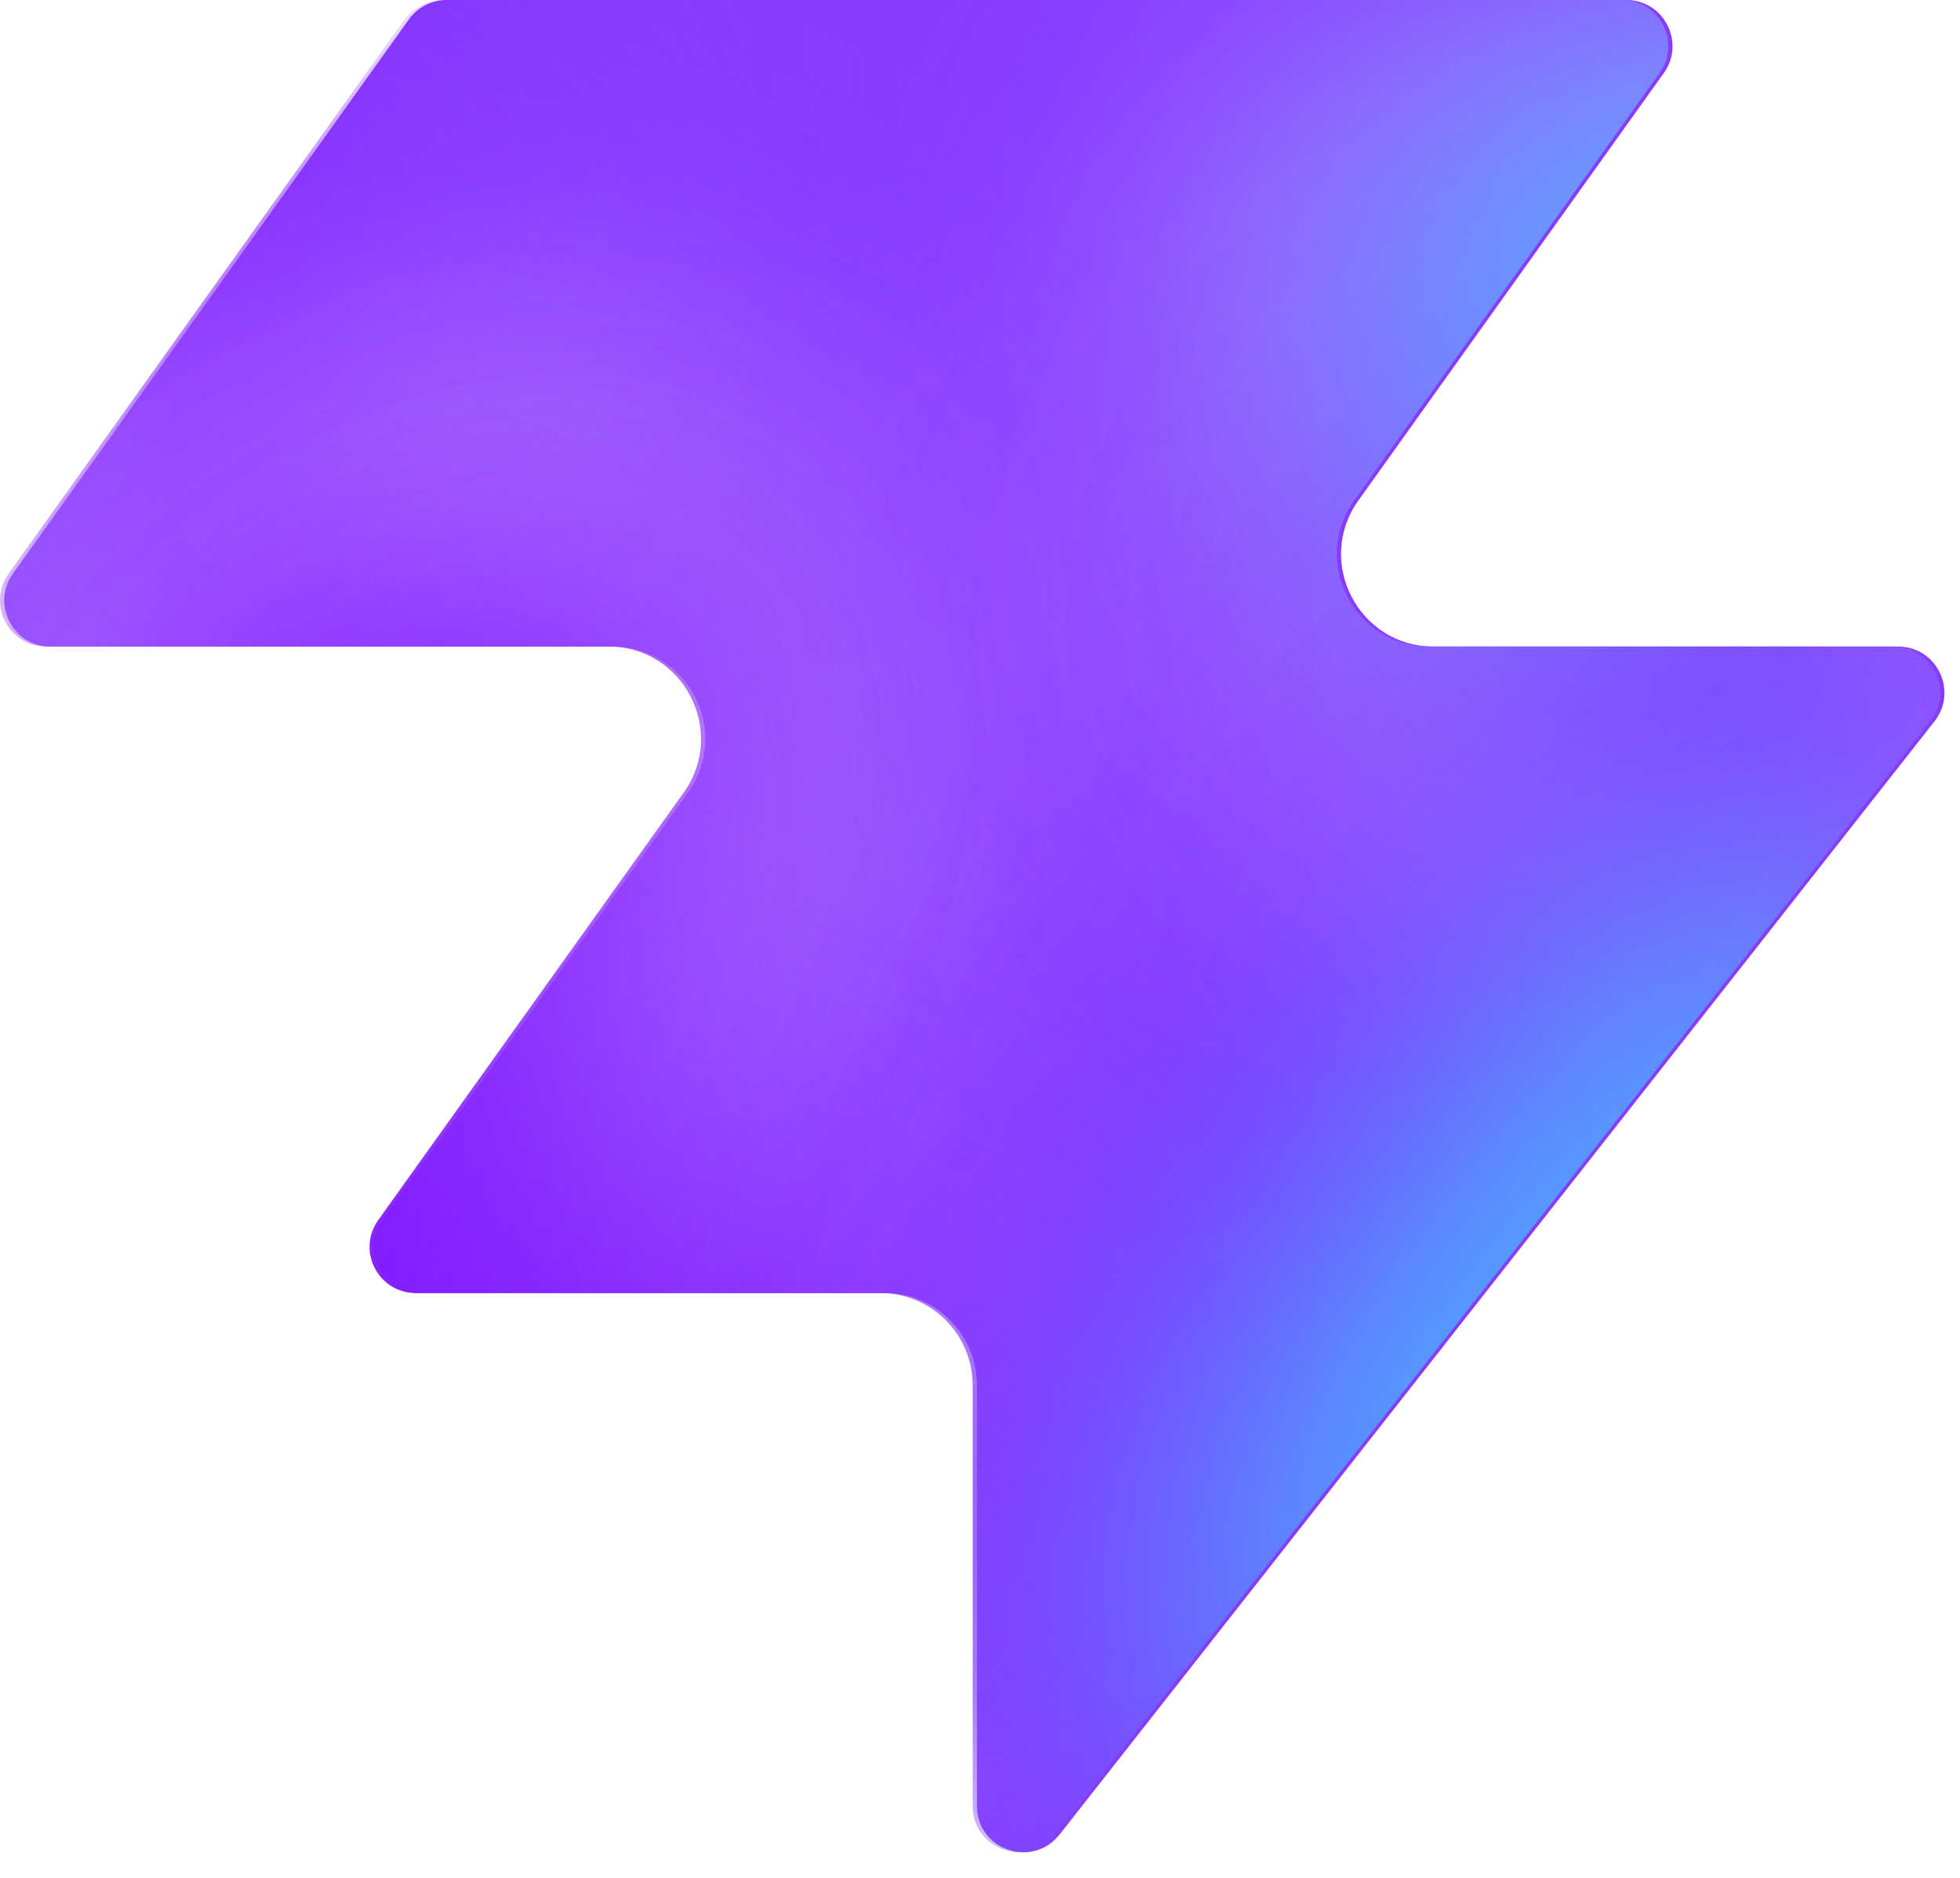
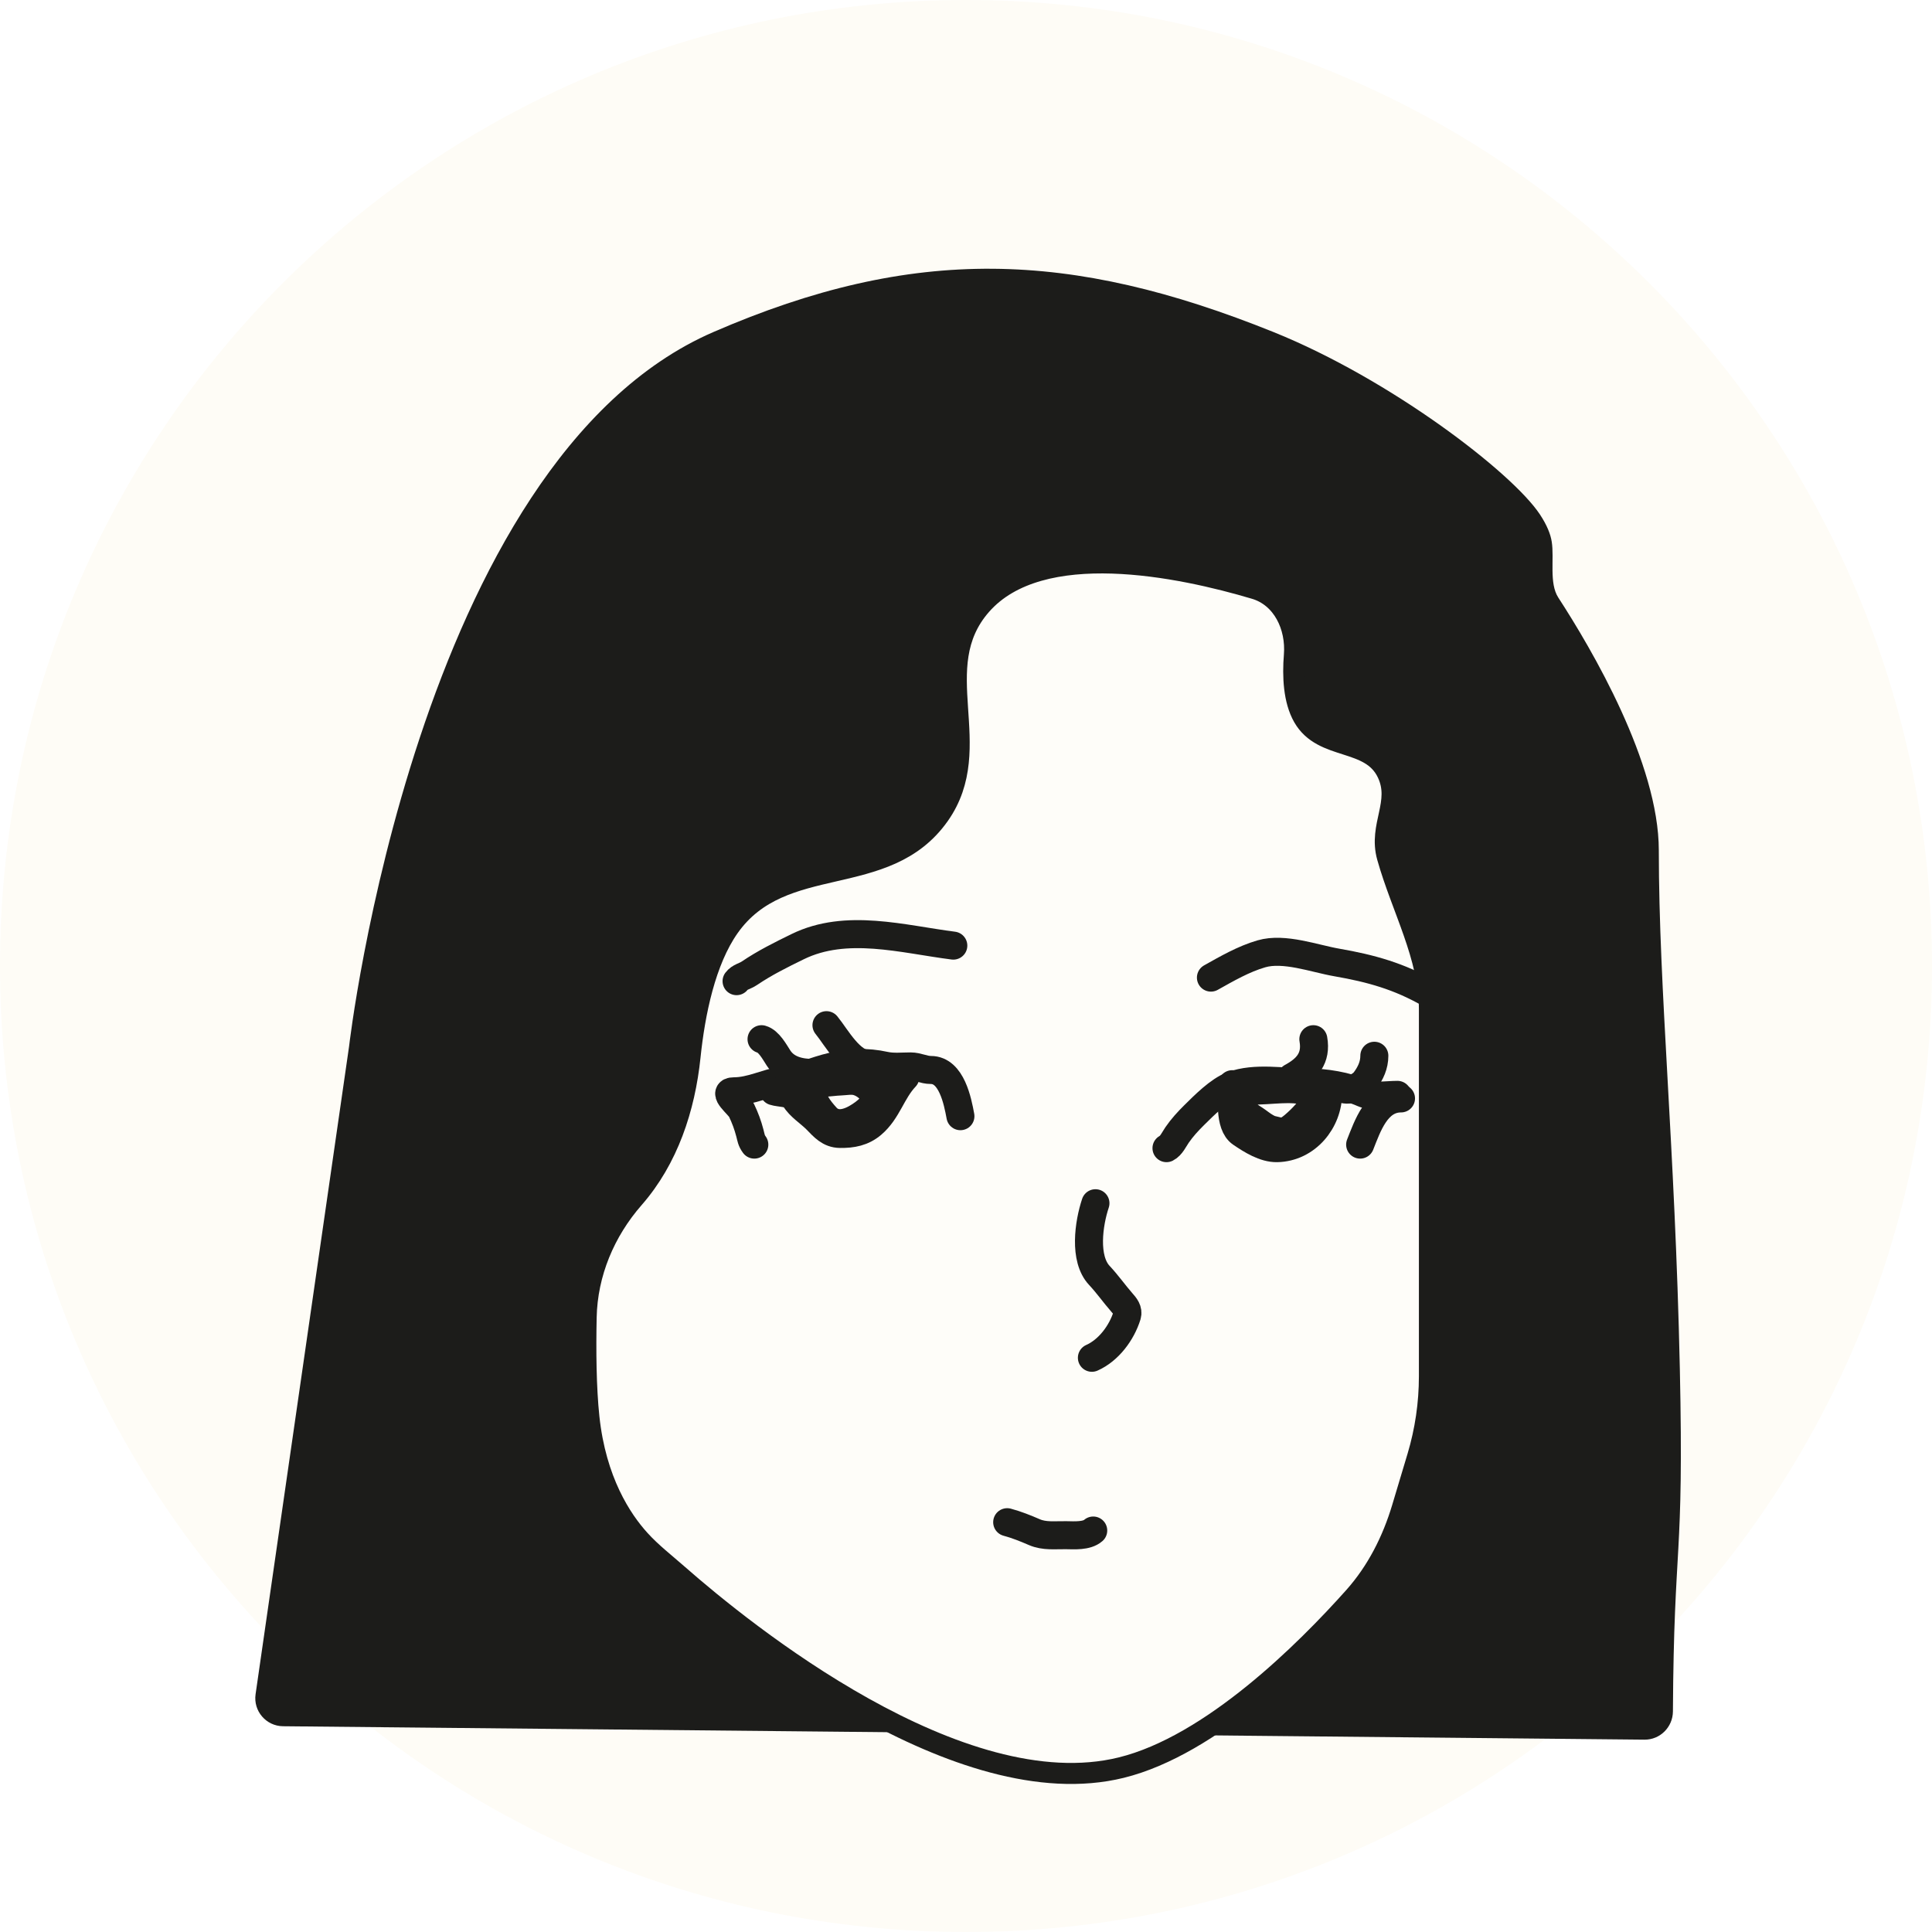
- <svg xmlns="http://www.w3.org/2000/svg" width="48" height="46" fill="none" viewBox="0 0 48 46">
-   <path fill="#863bff" d="M25.946 44.938c-.664.845-2.021.375-2.021-.698V33.937a2.26 2.26 0 0 0-2.262-2.262H10.287c-.92 0-1.456-1.04-.92-1.788l7.48-10.471c1.07-1.497 0-3.578-1.842-3.578H1.237c-.92 0-1.456-1.04-.92-1.788L10.013.474c.214-.297.556-.474.92-.474h28.894c.92 0 1.456 1.04.92 1.788l-7.48 10.471c-1.07 1.498 0 3.579 1.842 3.579h11.377c.943 0 1.473 1.088.89 1.83L25.947 44.94z" style="fill:#863bff;fill:color(display-p3 .525 .23 1);fill-opacity:1" />
-   <mask id="a" width="48" height="46" x="0" y="0" maskUnits="userSpaceOnUse" style="mask-type:alpha">
-     <path fill="#000" d="M25.842 44.938c-.664.844-2.021.375-2.021-.698V33.937a2.26 2.26 0 0 0-2.262-2.262H10.183c-.92 0-1.456-1.04-.92-1.788l7.48-10.471c1.07-1.498 0-3.579-1.842-3.579H1.133c-.92 0-1.456-1.04-.92-1.787L9.91.473c.214-.297.556-.474.92-.474h28.894c.92 0 1.456 1.04.92 1.788l-7.48 10.471c-1.07 1.498 0 3.578 1.842 3.578h11.377c.943 0 1.473 1.088.89 1.832L25.843 44.94z" style="fill:#000;fill-opacity:1" />
-   </mask>
-   <g mask="url(#a)">
-     <g filter="url(#b)">
-       <ellipse cx="5.508" cy="14.704" fill="#ede6ff" rx="5.508" ry="14.704" style="fill:#ede6ff;fill:color(display-p3 .927 .903 1);fill-opacity:1" transform="matrix(.00324 1 1 -.00324 -4.47 31.516)" />
-     </g>
-     <g filter="url(#c)">
-       <ellipse cx="10.399" cy="29.851" fill="#ede6ff" rx="10.399" ry="29.851" style="fill:#ede6ff;fill:color(display-p3 .927 .903 1);fill-opacity:1" transform="matrix(.00324 1 1 -.00324 -39.328 7.883)" />
-     </g>
-     <g filter="url(#d)">
-       <ellipse cx="5.508" cy="30.487" fill="#7e14ff" rx="5.508" ry="30.487" style="fill:#7e14ff;fill:color(display-p3 .492 .077 1);fill-opacity:1" transform="rotate(89.814 -25.913 -14.639)scale(1 -1)" />
-     </g>
-     <g filter="url(#e)">
-       <ellipse cx="5.508" cy="30.599" fill="#7e14ff" rx="5.508" ry="30.599" style="fill:#7e14ff;fill:color(display-p3 .492 .077 1);fill-opacity:1" transform="rotate(89.814 -32.644 -3.334)scale(1 -1)" />
-     </g>
-     <g filter="url(#f)">
-       <ellipse cx="5.508" cy="30.599" fill="#7e14ff" rx="5.508" ry="30.599" style="fill:#7e14ff;fill:color(display-p3 .492 .077 1);fill-opacity:1" transform="matrix(.00324 1 1 -.00324 -34.34 30.47)" />
-     </g>
-     <g filter="url(#g)">
-       <ellipse cx="14.072" cy="22.078" fill="#ede6ff" rx="14.072" ry="22.078" style="fill:#ede6ff;fill:color(display-p3 .927 .903 1);fill-opacity:1" transform="rotate(93.35 24.506 48.493)scale(-1 1)" />
-     </g>
-     <g filter="url(#h)">
-       <ellipse cx="3.47" cy="21.501" fill="#7e14ff" rx="3.47" ry="21.501" style="fill:#7e14ff;fill:color(display-p3 .492 .077 1);fill-opacity:1" transform="rotate(89.009 28.708 47.59)scale(-1 1)" />
-     </g>
-     <g filter="url(#i)">
-       <ellipse cx="3.47" cy="21.501" fill="#7e14ff" rx="3.47" ry="21.501" style="fill:#7e14ff;fill:color(display-p3 .492 .077 1);fill-opacity:1" transform="rotate(89.009 28.708 47.59)scale(-1 1)" />
-     </g>
-     <g filter="url(#j)">
-       <ellipse cx=".387" cy="8.972" fill="#7e14ff" rx="4.407" ry="29.108" style="fill:#7e14ff;fill:color(display-p3 .492 .077 1);fill-opacity:1" transform="rotate(39.51 .387 8.972)" />
-     </g>
-     <g filter="url(#k)">
-       <ellipse cx="47.523" cy="-6.092" fill="#7e14ff" rx="4.407" ry="29.108" style="fill:#7e14ff;fill:color(display-p3 .492 .077 1);fill-opacity:1" transform="rotate(37.892 47.523 -6.092)" />
-     </g>
-     <g filter="url(#l)">
-       <ellipse cx="41.412" cy="6.333" fill="#47bfff" rx="5.971" ry="9.665" style="fill:#47bfff;fill:color(display-p3 .28 .748 1);fill-opacity:1" transform="rotate(37.892 41.412 6.333)" />
-     </g>
-     <g filter="url(#m)">
-       <ellipse cx="-1.879" cy="38.332" fill="#7e14ff" rx="4.407" ry="29.108" style="fill:#7e14ff;fill:color(display-p3 .492 .077 1);fill-opacity:1" transform="rotate(37.892 -1.88 38.332)" />
-     </g>
-     <g filter="url(#n)">
-       <ellipse cx="-1.879" cy="38.332" fill="#7e14ff" rx="4.407" ry="29.108" style="fill:#7e14ff;fill:color(display-p3 .492 .077 1);fill-opacity:1" transform="rotate(37.892 -1.88 38.332)" />
-     </g>
-     <g filter="url(#o)">
-       <ellipse cx="35.651" cy="29.907" fill="#7e14ff" rx="4.407" ry="29.108" style="fill:#7e14ff;fill:color(display-p3 .492 .077 1);fill-opacity:1" transform="rotate(37.892 35.651 29.907)" />
-     </g>
-     <g filter="url(#p)">
-       <ellipse cx="38.418" cy="32.4" fill="#47bfff" rx="5.971" ry="15.297" style="fill:#47bfff;fill:color(display-p3 .28 .748 1);fill-opacity:1" transform="rotate(37.892 38.418 32.4)" />
+ <svg xmlns="http://www.w3.org/2000/svg" viewBox="0 0 64 64" fill="none">
+   <circle cx="32" cy="32" r="32" fill="#fefcf6" />
+   <g transform="translate(32 34) scale(-0.92 0.92) translate(-25.74 -27.28)">
+     <g id="Avatar">
+       <path id="Vector 22" d="M47.954 28.005L51.32 51.327C51.407 51.931 50.942 52.474 50.332 52.48L1.308 52.963C0.747 52.968 0.29 52.509 0.286 51.948C0.25 45.695 -0.116 46.639 0.037 39.606C0.213 31.523 0.793 25.988 0.794 20.944C0.794 17.802 3.208 13.695 4.413 11.841C4.752 11.318 4.552 10.442 4.65 9.827C4.692 9.56 4.818 9.234 5.081 8.838C6.09 7.325 10.459 3.977 14.664 2.281C21.972 -0.664 27.612 -0.855 34.84 2.281C45.532 6.921 47.954 28.005 47.954 28.005Z" fill="#1C1C1A" />
+       <path id="Vector 23" d="M13.593 16.14C13.937 15.538 13.978 14.683 13.916 13.915C13.833 12.876 14.338 11.816 15.338 11.52C18.014 10.724 23.05 9.664 25.194 12.105C27.182 14.369 24.971 17.209 26.707 19.671C28.637 22.408 32.343 20.97 34.273 23.706C35.133 24.926 35.512 26.793 35.676 28.367C35.869 30.225 36.472 32.056 37.702 33.462C38.75 34.659 39.385 36.166 39.417 37.756C39.441 38.916 39.432 40.281 39.317 41.36C39.074 43.645 38.152 45.043 37.492 45.77C37.071 46.236 36.569 46.621 36.098 47.036C33.752 49.096 25.971 55.405 20.15 53.97C16.912 53.172 13.514 49.788 11.765 47.827C10.945 46.907 10.385 45.799 10.031 44.619L9.479 42.778C9.197 41.838 9.054 40.861 9.054 39.879V26.665C9.054 24.755 10.05 23.023 10.567 21.184C10.887 20.047 10.061 19.226 10.567 18.158C11.175 16.874 12.888 17.374 13.593 16.14Z" fill="#FEFDF9" stroke="#1C1C1A" stroke-width="0.757" />
+       <g id="Avatar Outline">
+         <path id="Vector 22_2" d="M26.197 24.372C28.025 24.139 30.047 23.553 31.798 24.408C32.402 24.703 32.983 24.991 33.539 25.367C33.704 25.479 33.884 25.496 34.001 25.652" stroke="#1C1C1A" stroke-width="1.009" stroke-linecap="round" />
+         <path id="Vector 23_2" d="M16.921 25.524C16.344 25.201 15.746 24.854 15.105 24.668C14.282 24.428 13.195 24.84 12.383 24.98C11.155 25.193 10.143 25.477 9.053 26.1" stroke="#1C1C1A" stroke-width="1.009" stroke-linecap="round" />
+         <path id="Vector 24" d="M18.521 31.665C18.35 31.579 18.245 31.344 18.141 31.192C17.962 30.931 17.75 30.7 17.526 30.478C17.176 30.132 16.629 29.578 16.158 29.405C15.316 29.096 14.32 29.298 13.446 29.298C12.813 29.298 12.029 29.425 11.453 29.682C11.098 29.839 10.589 29.746 10.205 29.746" stroke="#1C1C1A" stroke-width="1.009" stroke-linecap="round" />
+         <path id="Vector 25" d="M16.154 29.362C16.154 29.818 16.281 30.821 15.834 31.125C15.471 31.372 14.993 31.674 14.541 31.665C13.47 31.643 12.7 30.688 12.7 29.682" stroke="#1C1C1A" stroke-width="1.009" stroke-linecap="round" />
+         <path id="Vector 26" d="M12.252 29.49C12.001 29.672 11.536 29.456 11.371 29.234C11.17 28.963 11.037 28.676 11.037 28.338" stroke="#1C1C1A" stroke-width="1.009" stroke-linecap="round" />
+         <path id="Vector 27" d="M14.017 29.113C13.464 28.813 13.111 28.432 13.233 27.742" stroke="#1C1C1A" stroke-width="1.009" stroke-linecap="round" />
+         <path id="Vector 28" d="M10.077 29.874C10.959 29.874 11.285 30.879 11.548 31.537" stroke="#1C1C1A" stroke-width="1.009" stroke-linecap="round" />
+         <path id="Vector 29" d="M25.941 30.514C26.04 29.977 26.259 28.85 27.004 28.85C27.261 28.85 27.477 28.722 27.732 28.722C28.034 28.722 28.36 28.759 28.656 28.694C29.319 28.549 29.912 28.576 30.561 28.726C31.158 28.864 31.759 29.138 32.363 29.23C32.941 29.319 33.483 29.618 34.097 29.618C34.571 29.618 33.914 30.111 33.824 30.3C33.69 30.582 33.599 30.827 33.522 31.121C33.476 31.294 33.471 31.391 33.362 31.537" stroke="#1C1C1A" stroke-width="1.009" stroke-linecap="round" />
+         <path id="Vector 30" d="M33.102 27.742C32.837 27.814 32.631 28.203 32.49 28.42C32.215 28.845 31.724 28.957 31.246 28.957" stroke="#1C1C1A" stroke-width="1.009" stroke-linecap="round" />
+         <path id="Vector 31" d="M30.764 27.237C30.403 27.678 29.896 28.645 29.229 28.645" stroke="#1C1C1A" stroke-width="1.009" stroke-linecap="round" />
+         <path id="Vector 32" d="M27.924 29.106C28.417 29.624 28.563 30.325 29.118 30.798C29.457 31.087 29.838 31.159 30.277 31.153C30.661 31.148 30.87 30.899 31.122 30.641C31.369 30.39 31.728 30.174 31.904 29.874C32.035 29.652 32.449 29.688 32.658 29.618" stroke="#1C1C1A" stroke-width="1.009" stroke-linecap="round" />
+         <path id="Vector 33" d="M21.079 33.648C21.32 34.37 21.506 35.644 20.937 36.249C20.648 36.557 20.405 36.905 20.127 37.223C20.009 37.357 19.883 37.502 19.942 37.692C20.136 38.316 20.605 38.946 21.207 39.213" stroke="#1C1C1A" stroke-width="1.009" stroke-linecap="round" />
+         <path id="Vector 34" d="M24.257 45.133C23.922 45.223 23.6 45.352 23.282 45.49C22.913 45.65 22.532 45.595 22.138 45.601C21.841 45.606 21.393 45.639 21.159 45.433" stroke="#1C1C1A" stroke-width="1.009" stroke-linecap="round" />
+       </g>
+       <path id="Vector 35" d="M31.171 29.251C31.172 29.409 31.199 29.582 31.168 29.738C31.15 29.828 31.075 29.921 31.031 30C30.939 30.166 30.809 30.319 30.682 30.46C30.345 30.835 29.815 30.543 29.497 30.307C29.332 30.185 29.193 30.032 29.048 29.888C28.905 29.744 28.849 29.561 28.811 29.364C28.786 29.24 28.801 29.02 28.973 29.029C29.105 29.037 29.231 29.093 29.367 29.096C29.81 29.103 30.229 29.055 30.667 29.143C30.843 29.179 31.065 29.246 31.176 29.402C31.237 29.488 30.958 29.441 30.908 29.44C30.681 29.434 30.457 29.396 30.231 29.388C30.054 29.381 29.852 29.337 29.679 29.391C29.521 29.44 29.363 29.545 29.258 29.673C29.21 29.733 29.165 29.84 29.101 29.872" stroke="#1C1C1A" stroke-width="0.757" stroke-linecap="round" />
+       <path id="Vector 36" d="M13.252 29.889C13.47 30.23 13.711 30.496 14.022 30.761C14.319 31.014 14.581 31.07 14.957 31.023C15.341 30.976 15.681 30.901 15.946 30.59C16.04 30.481 16.091 30.352 16.078 30.207C16.073 30.154 16.038 30.123 16.02 30.076C15.975 29.956 15.988 29.835 15.976 29.711C15.969 29.64 15.928 29.759 15.927 29.762C15.858 29.935 15.783 30.094 15.659 30.234C15.547 30.358 15.41 30.438 15.271 30.528C15.132 30.619 15.007 30.729 14.86 30.809C14.739 30.874 14.612 30.938 14.475 30.955C14.397 30.965 14.241 30.941 14.172 30.984C14.162 30.99 14.195 30.987 14.207 30.985C14.375 30.957 14.543 30.917 14.708 30.876C14.945 30.816 15.193 30.751 15.411 30.637C15.634 30.52 15.764 30.35 15.793 30.099C15.83 29.768 15.46 29.724 15.214 29.716C14.851 29.706 14.488 29.665 14.124 29.665C13.858 29.665 13.602 29.716 13.338 29.716" stroke="#1C1C1A" stroke-width="0.757" stroke-linecap="round" />
    </g>
  </g>
-   <defs>
-     <filter id="b" width="60.045" height="41.654" x="-19.77" y="16.149" color-interpolation-filters="sRGB" filterUnits="userSpaceOnUse">
-       <feFlood flood-opacity="0" result="BackgroundImageFix" />
-       <feBlend in="SourceGraphic" in2="BackgroundImageFix" result="shape" />
-       <feGaussianBlur result="effect1_foregroundBlur_2002_17158" stdDeviation="7.659" />
-     </filter>
-     <filter id="c" width="90.34" height="51.437" x="-54.613" y="-7.533" color-interpolation-filters="sRGB" filterUnits="userSpaceOnUse">
-       <feFlood flood-opacity="0" result="BackgroundImageFix" />
-       <feBlend in="SourceGraphic" in2="BackgroundImageFix" result="shape" />
-       <feGaussianBlur result="effect1_foregroundBlur_2002_17158" stdDeviation="7.659" />
-     </filter>
-     <filter id="d" width="79.355" height="29.4" x="-49.64" y="2.03" color-interpolation-filters="sRGB" filterUnits="userSpaceOnUse">
-       <feFlood flood-opacity="0" result="BackgroundImageFix" />
-       <feBlend in="SourceGraphic" in2="BackgroundImageFix" result="shape" />
-       <feGaussianBlur result="effect1_foregroundBlur_2002_17158" stdDeviation="4.596" />
-     </filter>
-     <filter id="e" width="79.579" height="29.4" x="-45.045" y="20.029" color-interpolation-filters="sRGB" filterUnits="userSpaceOnUse">
-       <feFlood flood-opacity="0" result="BackgroundImageFix" />
-       <feBlend in="SourceGraphic" in2="BackgroundImageFix" result="shape" />
-       <feGaussianBlur result="effect1_foregroundBlur_2002_17158" stdDeviation="4.596" />
-     </filter>
-     <filter id="f" width="79.579" height="29.4" x="-43.513" y="21.178" color-interpolation-filters="sRGB" filterUnits="userSpaceOnUse">
-       <feFlood flood-opacity="0" result="BackgroundImageFix" />
-       <feBlend in="SourceGraphic" in2="BackgroundImageFix" result="shape" />
-       <feGaussianBlur result="effect1_foregroundBlur_2002_17158" stdDeviation="4.596" />
-     </filter>
-     <filter id="g" width="74.749" height="58.852" x="15.756" y="-17.901" color-interpolation-filters="sRGB" filterUnits="userSpaceOnUse">
-       <feFlood flood-opacity="0" result="BackgroundImageFix" />
-       <feBlend in="SourceGraphic" in2="BackgroundImageFix" result="shape" />
-       <feGaussianBlur result="effect1_foregroundBlur_2002_17158" stdDeviation="7.659" />
-     </filter>
-     <filter id="h" width="61.377" height="25.362" x="23.548" y="2.284" color-interpolation-filters="sRGB" filterUnits="userSpaceOnUse">
-       <feFlood flood-opacity="0" result="BackgroundImageFix" />
-       <feBlend in="SourceGraphic" in2="BackgroundImageFix" result="shape" />
-       <feGaussianBlur result="effect1_foregroundBlur_2002_17158" stdDeviation="4.596" />
-     </filter>
-     <filter id="i" width="61.377" height="25.362" x="23.548" y="2.284" color-interpolation-filters="sRGB" filterUnits="userSpaceOnUse">
-       <feFlood flood-opacity="0" result="BackgroundImageFix" />
-       <feBlend in="SourceGraphic" in2="BackgroundImageFix" result="shape" />
-       <feGaussianBlur result="effect1_foregroundBlur_2002_17158" stdDeviation="4.596" />
-     </filter>
-     <filter id="j" width="56.045" height="63.649" x="-27.636" y="-22.853" color-interpolation-filters="sRGB" filterUnits="userSpaceOnUse">
-       <feFlood flood-opacity="0" result="BackgroundImageFix" />
-       <feBlend in="SourceGraphic" in2="BackgroundImageFix" result="shape" />
-       <feGaussianBlur result="effect1_foregroundBlur_2002_17158" stdDeviation="4.596" />
-     </filter>
-     <filter id="k" width="54.814" height="64.646" x="20.116" y="-38.415" color-interpolation-filters="sRGB" filterUnits="userSpaceOnUse">
-       <feFlood flood-opacity="0" result="BackgroundImageFix" />
-       <feBlend in="SourceGraphic" in2="BackgroundImageFix" result="shape" />
-       <feGaussianBlur result="effect1_foregroundBlur_2002_17158" stdDeviation="4.596" />
-     </filter>
-     <filter id="l" width="33.541" height="35.313" x="24.641" y="-11.323" color-interpolation-filters="sRGB" filterUnits="userSpaceOnUse">
-       <feFlood flood-opacity="0" result="BackgroundImageFix" />
-       <feBlend in="SourceGraphic" in2="BackgroundImageFix" result="shape" />
-       <feGaussianBlur result="effect1_foregroundBlur_2002_17158" stdDeviation="4.596" />
-     </filter>
-     <filter id="m" width="54.814" height="64.646" x="-29.286" y="6.009" color-interpolation-filters="sRGB" filterUnits="userSpaceOnUse">
-       <feFlood flood-opacity="0" result="BackgroundImageFix" />
-       <feBlend in="SourceGraphic" in2="BackgroundImageFix" result="shape" />
-       <feGaussianBlur result="effect1_foregroundBlur_2002_17158" stdDeviation="4.596" />
-     </filter>
-     <filter id="n" width="54.814" height="64.646" x="-29.286" y="6.009" color-interpolation-filters="sRGB" filterUnits="userSpaceOnUse">
-       <feFlood flood-opacity="0" result="BackgroundImageFix" />
-       <feBlend in="SourceGraphic" in2="BackgroundImageFix" result="shape" />
-       <feGaussianBlur result="effect1_foregroundBlur_2002_17158" stdDeviation="4.596" />
-     </filter>
-     <filter id="o" width="54.814" height="64.646" x="8.244" y="-2.416" color-interpolation-filters="sRGB" filterUnits="userSpaceOnUse">
-       <feFlood flood-opacity="0" result="BackgroundImageFix" />
-       <feBlend in="SourceGraphic" in2="BackgroundImageFix" result="shape" />
-       <feGaussianBlur result="effect1_foregroundBlur_2002_17158" stdDeviation="4.596" />
-     </filter>
-     <filter id="p" width="39.409" height="43.623" x="18.713" y="10.588" color-interpolation-filters="sRGB" filterUnits="userSpaceOnUse">
-       <feFlood flood-opacity="0" result="BackgroundImageFix" />
-       <feBlend in="SourceGraphic" in2="BackgroundImageFix" result="shape" />
-       <feGaussianBlur result="effect1_foregroundBlur_2002_17158" stdDeviation="4.596" />
-     </filter>
-   </defs>
</svg>
